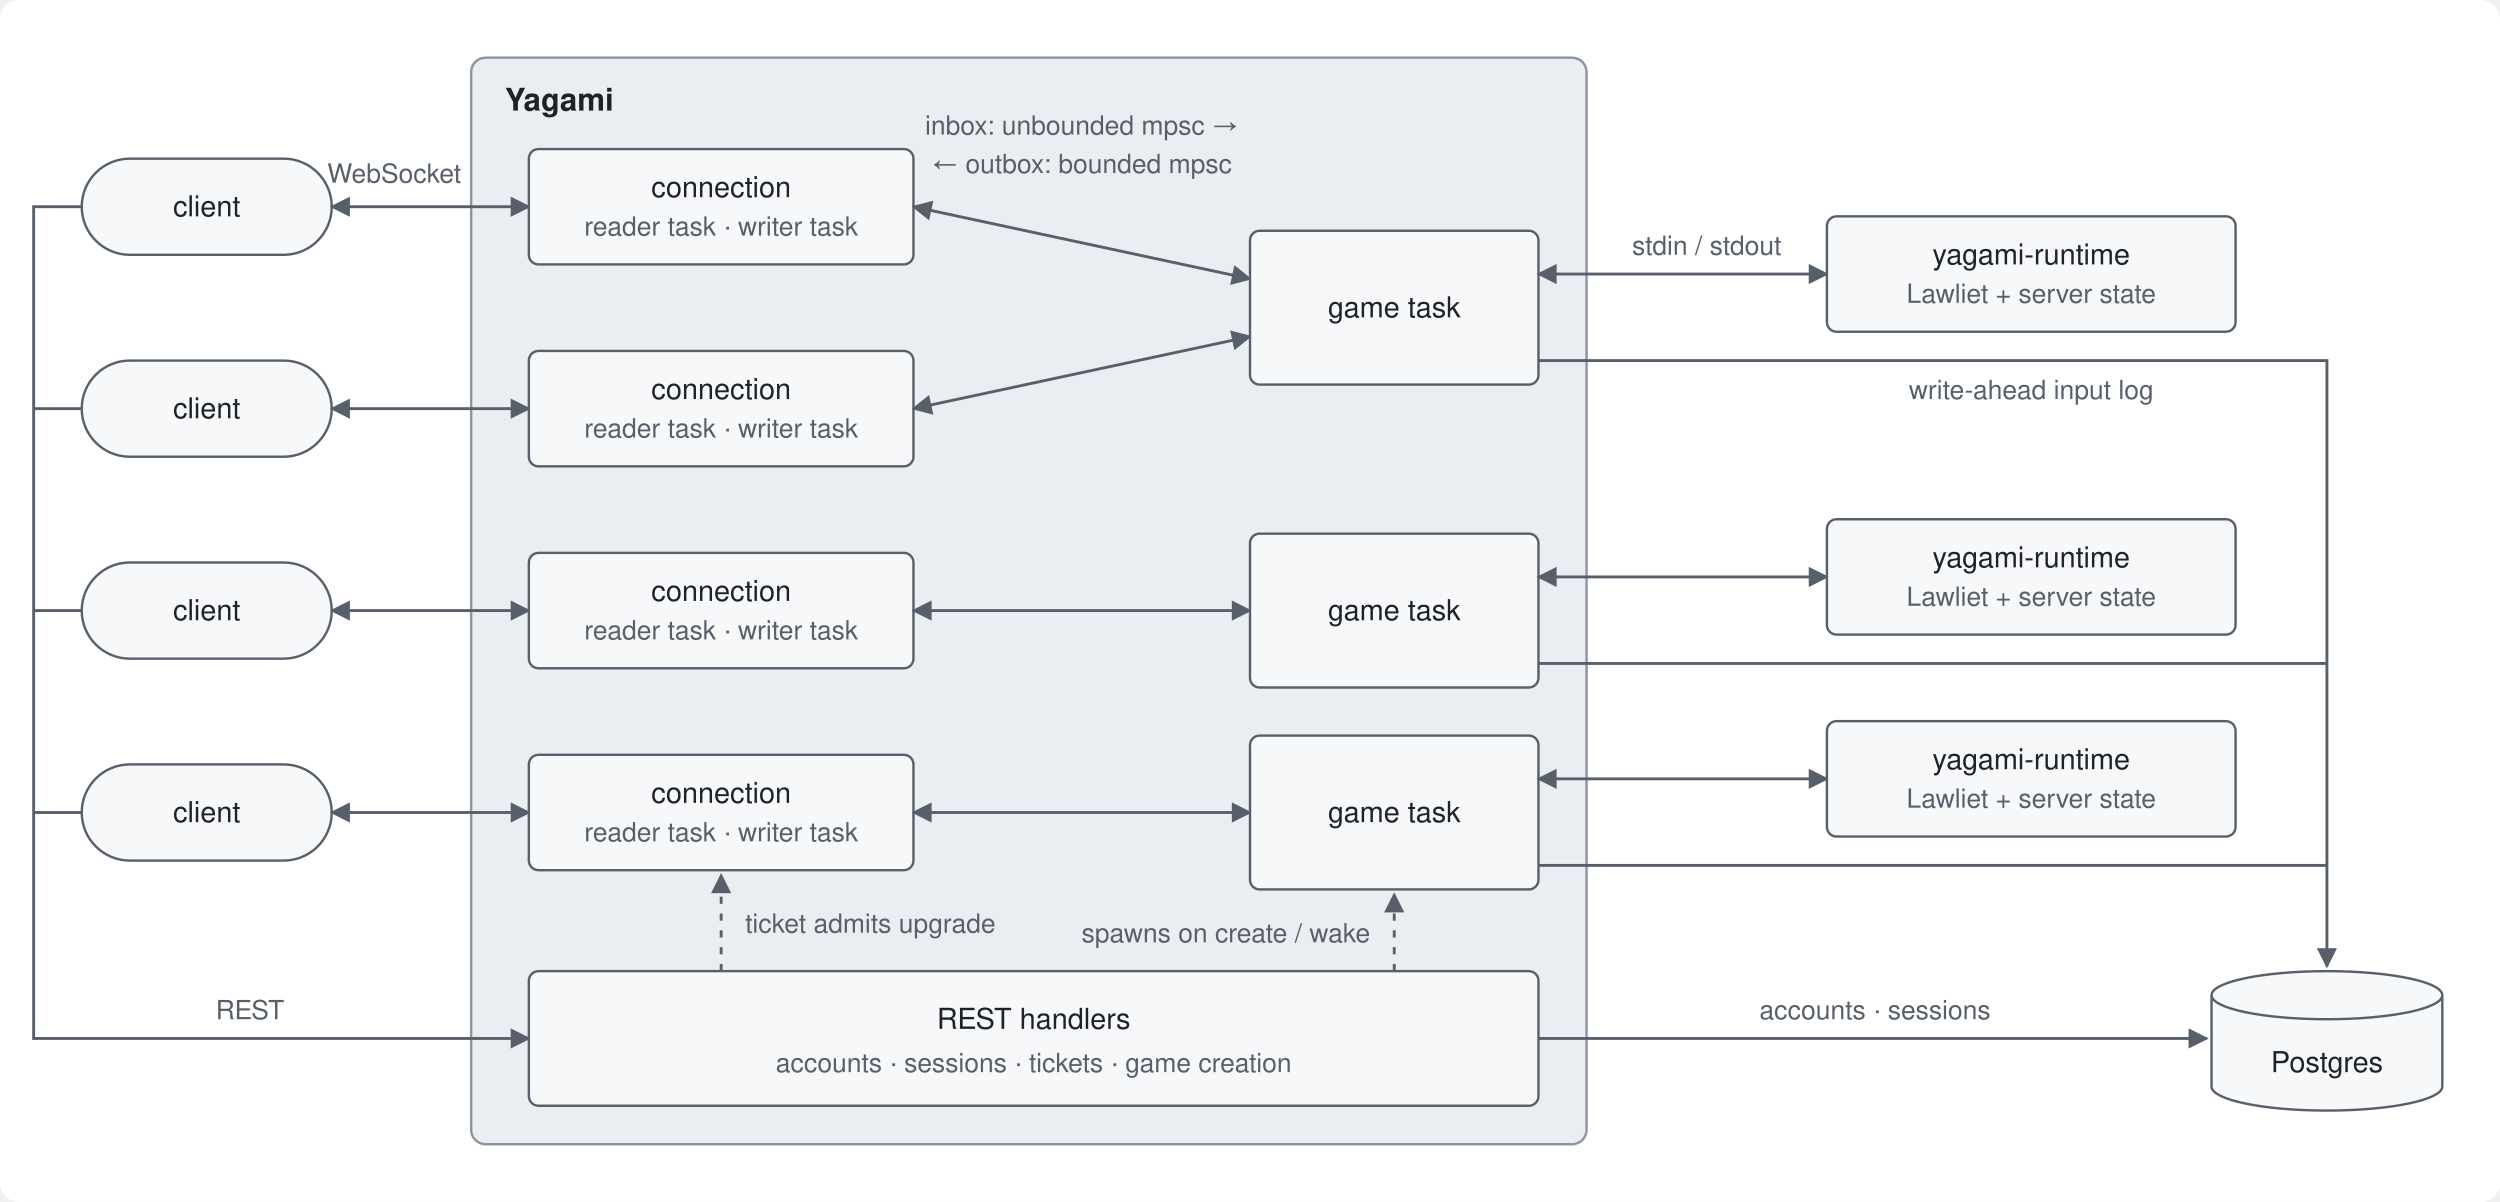
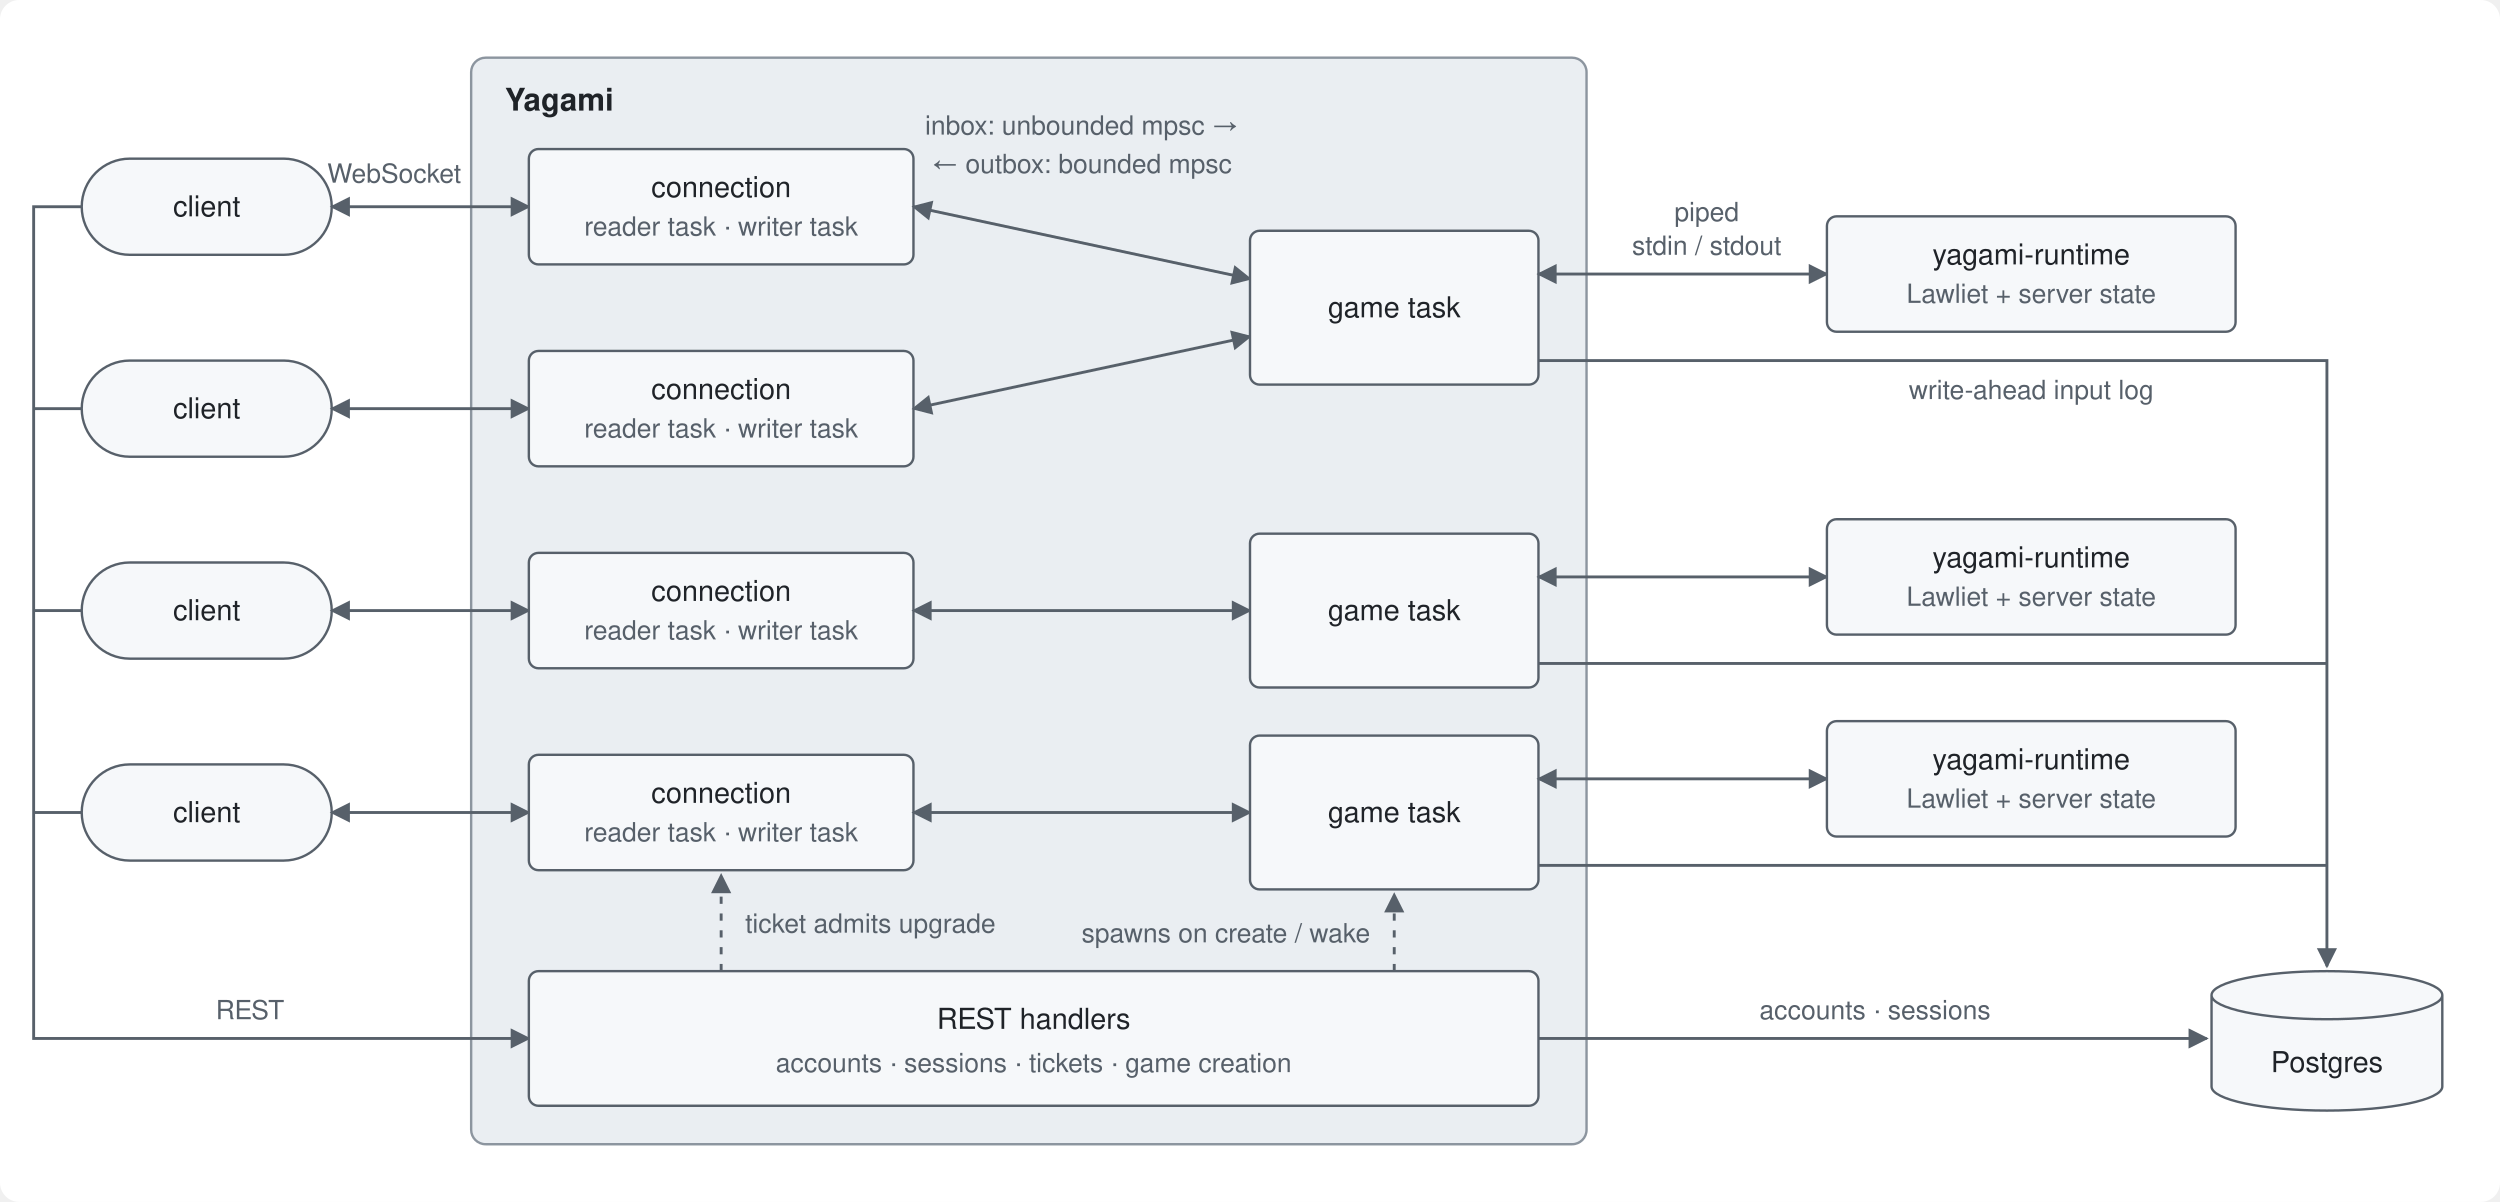
<svg xmlns="http://www.w3.org/2000/svg" viewBox="0 0 1040 500" role="img" aria-labelledby="title desc">
  <style>
    .bg { fill: #ffffff; }
    .box { fill: #f6f8fa; stroke: #57606a; stroke-width: 1; }
    .group { fill: #eaeef2; stroke: #8c959f; stroke-width: 1; }
    .line { fill: none; stroke: #57606a; stroke-width: 1.2; }
    .dotted { stroke-dasharray: 3 4; }
    .head { fill: #57606a; }
    text { font-family: -apple-system, "Segoe UI", Helvetica, Arial, sans-serif; font-size: 12px; fill: #1f2328; }
    .label { font-size: 11px; fill: #57606a; }
    .title { font-size: 13px; font-weight: 600; }
    @media (prefers-color-scheme: dark) {
      .bg { fill: #0d1117; }
      .box { fill: #161b22; stroke: #8b949e; }
      .group { fill: #21262d; stroke: #6e7681; }
      .line { stroke: #8b949e; }
      .head { fill: #8b949e; }
      text { fill: #e6edf3; }
      .label { fill: #9198a1; }
    }
  </style>
  <defs>
    <marker id="arrow" viewBox="0 0 10 10" refX="9" refY="5" markerWidth="7" markerHeight="7" orient="auto-start-reverse">
      <path class="head" d="M0 0 L10 5 L0 10 Z" />
    </marker>
  </defs>
  <rect class="bg" width="1040" height="500" rx="8" />
  <rect class="group" x="196" y="24" width="464" height="452" rx="6" />
  <text class="title" x="210" y="46">Yagami</text>
  <rect class="box" x="34" y="66" width="104" height="40" rx="20" />
  <text x="86" y="90" text-anchor="middle">client</text>
  <rect class="box" x="34" y="150" width="104" height="40" rx="20" />
  <text x="86" y="174" text-anchor="middle">client</text>
  <rect class="box" x="34" y="234" width="104" height="40" rx="20" />
  <text x="86" y="258" text-anchor="middle">client</text>
  <rect class="box" x="34" y="318" width="104" height="40" rx="20" />
  <text x="86" y="342" text-anchor="middle">client</text>
  <path class="line" d="M138 86 H220" marker-start="url(#arrow)" marker-end="url(#arrow)" />
  <path class="line" d="M138 170 H220" marker-start="url(#arrow)" marker-end="url(#arrow)" />
  <path class="line" d="M138 254 H220" marker-start="url(#arrow)" marker-end="url(#arrow)" />
  <path class="line" d="M138 338 H220" marker-start="url(#arrow)" marker-end="url(#arrow)" />
  <text class="label" x="164" y="76" text-anchor="middle">WebSocket</text>
  <path class="line" d="M34 86 H14 V432 H220" marker-end="url(#arrow)" />
  <path class="line" d="M34 170 H14" />
  <path class="line" d="M34 254 H14" />
  <path class="line" d="M34 338 H14" />
  <text class="label" x="104" y="424" text-anchor="middle">REST</text>
  <rect class="box" x="220" y="62" width="160" height="48" rx="4" />
  <text x="300" y="82" text-anchor="middle">connection</text>
  <text class="label" x="300" y="98" text-anchor="middle">reader task · writer task</text>
  <rect class="box" x="220" y="146" width="160" height="48" rx="4" />
  <text x="300" y="166" text-anchor="middle">connection</text>
  <text class="label" x="300" y="182" text-anchor="middle">reader task · writer task</text>
  <rect class="box" x="220" y="230" width="160" height="48" rx="4" />
  <text x="300" y="250" text-anchor="middle">connection</text>
  <text class="label" x="300" y="266" text-anchor="middle">reader task · writer task</text>
  <rect class="box" x="220" y="314" width="160" height="48" rx="4" />
  <text x="300" y="334" text-anchor="middle">connection</text>
  <text class="label" x="300" y="350" text-anchor="middle">reader task · writer task</text>
  <path class="line" d="M380 86 L520 116" marker-start="url(#arrow)" marker-end="url(#arrow)" />
  <path class="line" d="M380 170 L520 140" marker-start="url(#arrow)" marker-end="url(#arrow)" />
  <path class="line" d="M380 254 H520" marker-start="url(#arrow)" marker-end="url(#arrow)" />
  <path class="line" d="M380 338 H520" marker-start="url(#arrow)" marker-end="url(#arrow)" />
  <text class="label" x="450" y="56" text-anchor="middle">inbox: unbounded mpsc →</text>
  <text class="label" x="450" y="72" text-anchor="middle">← outbox: bounded mpsc</text>
  <rect class="box" x="520" y="96" width="120" height="64" rx="4" />
  <text x="580" y="132" text-anchor="middle">game task</text>
  <rect class="box" x="520" y="222" width="120" height="64" rx="4" />
  <text x="580" y="258" text-anchor="middle">game task</text>
  <rect class="box" x="520" y="306" width="120" height="64" rx="4" />
  <text x="580" y="342" text-anchor="middle">game task</text>
  <path class="line" d="M640 114 H760" marker-start="url(#arrow)" marker-end="url(#arrow)" />
  <path class="line" d="M640 240 H760" marker-start="url(#arrow)" marker-end="url(#arrow)" />
  <path class="line" d="M640 324 H760" marker-start="url(#arrow)" marker-end="url(#arrow)" />
+   <text class="label" x="710" y="92" text-anchor="middle">piped</text>
  <text class="label" x="710" y="106" text-anchor="middle">stdin / stdout</text>
  <rect class="box" x="760" y="90" width="170" height="48" rx="4" />
  <text x="845" y="110" text-anchor="middle">yagami-runtime</text>
  <text class="label" x="845" y="126" text-anchor="middle">Lawliet + server state</text>
  <rect class="box" x="760" y="216" width="170" height="48" rx="4" />
  <text x="845" y="236" text-anchor="middle">yagami-runtime</text>
  <text class="label" x="845" y="252" text-anchor="middle">Lawliet + server state</text>
  <rect class="box" x="760" y="300" width="170" height="48" rx="4" />
  <text x="845" y="320" text-anchor="middle">yagami-runtime</text>
  <text class="label" x="845" y="336" text-anchor="middle">Lawliet + server state</text>
  <path class="line" d="M640 150 H968 V402" marker-end="url(#arrow)" />
  <path class="line" d="M640 276 H968" />
  <path class="line" d="M640 360 H968" />
  <text class="label" x="845" y="166" text-anchor="middle">write-ahead input log</text>
  <rect class="box" x="220" y="404" width="420" height="56" rx="4" />
  <text x="430" y="428" text-anchor="middle">REST handlers</text>
  <text class="label" x="430" y="446" text-anchor="middle">accounts · sessions · tickets · game creation</text>
  <path class="line dotted" d="M300 404 V364" marker-end="url(#arrow)" />
  <text class="label" x="310" y="388">ticket admits upgrade</text>
  <path class="line dotted" d="M580 404 V372" marker-end="url(#arrow)" />
  <text class="label" x="570" y="392" text-anchor="end">spawns on create / wake</text>
  <path class="line" d="M640 432 H918" marker-end="url(#arrow)" />
  <text class="label" x="780" y="424" text-anchor="middle">accounts · sessions</text>
  <path class="box" d="M920 414 V452 A48 10 0 0 0 1016 452 V414 A48 10 0 0 0 920 414 A48 10 0 0 0 1016 414" />
  <text x="968" y="446" text-anchor="middle">Postgres</text>
</svg>
